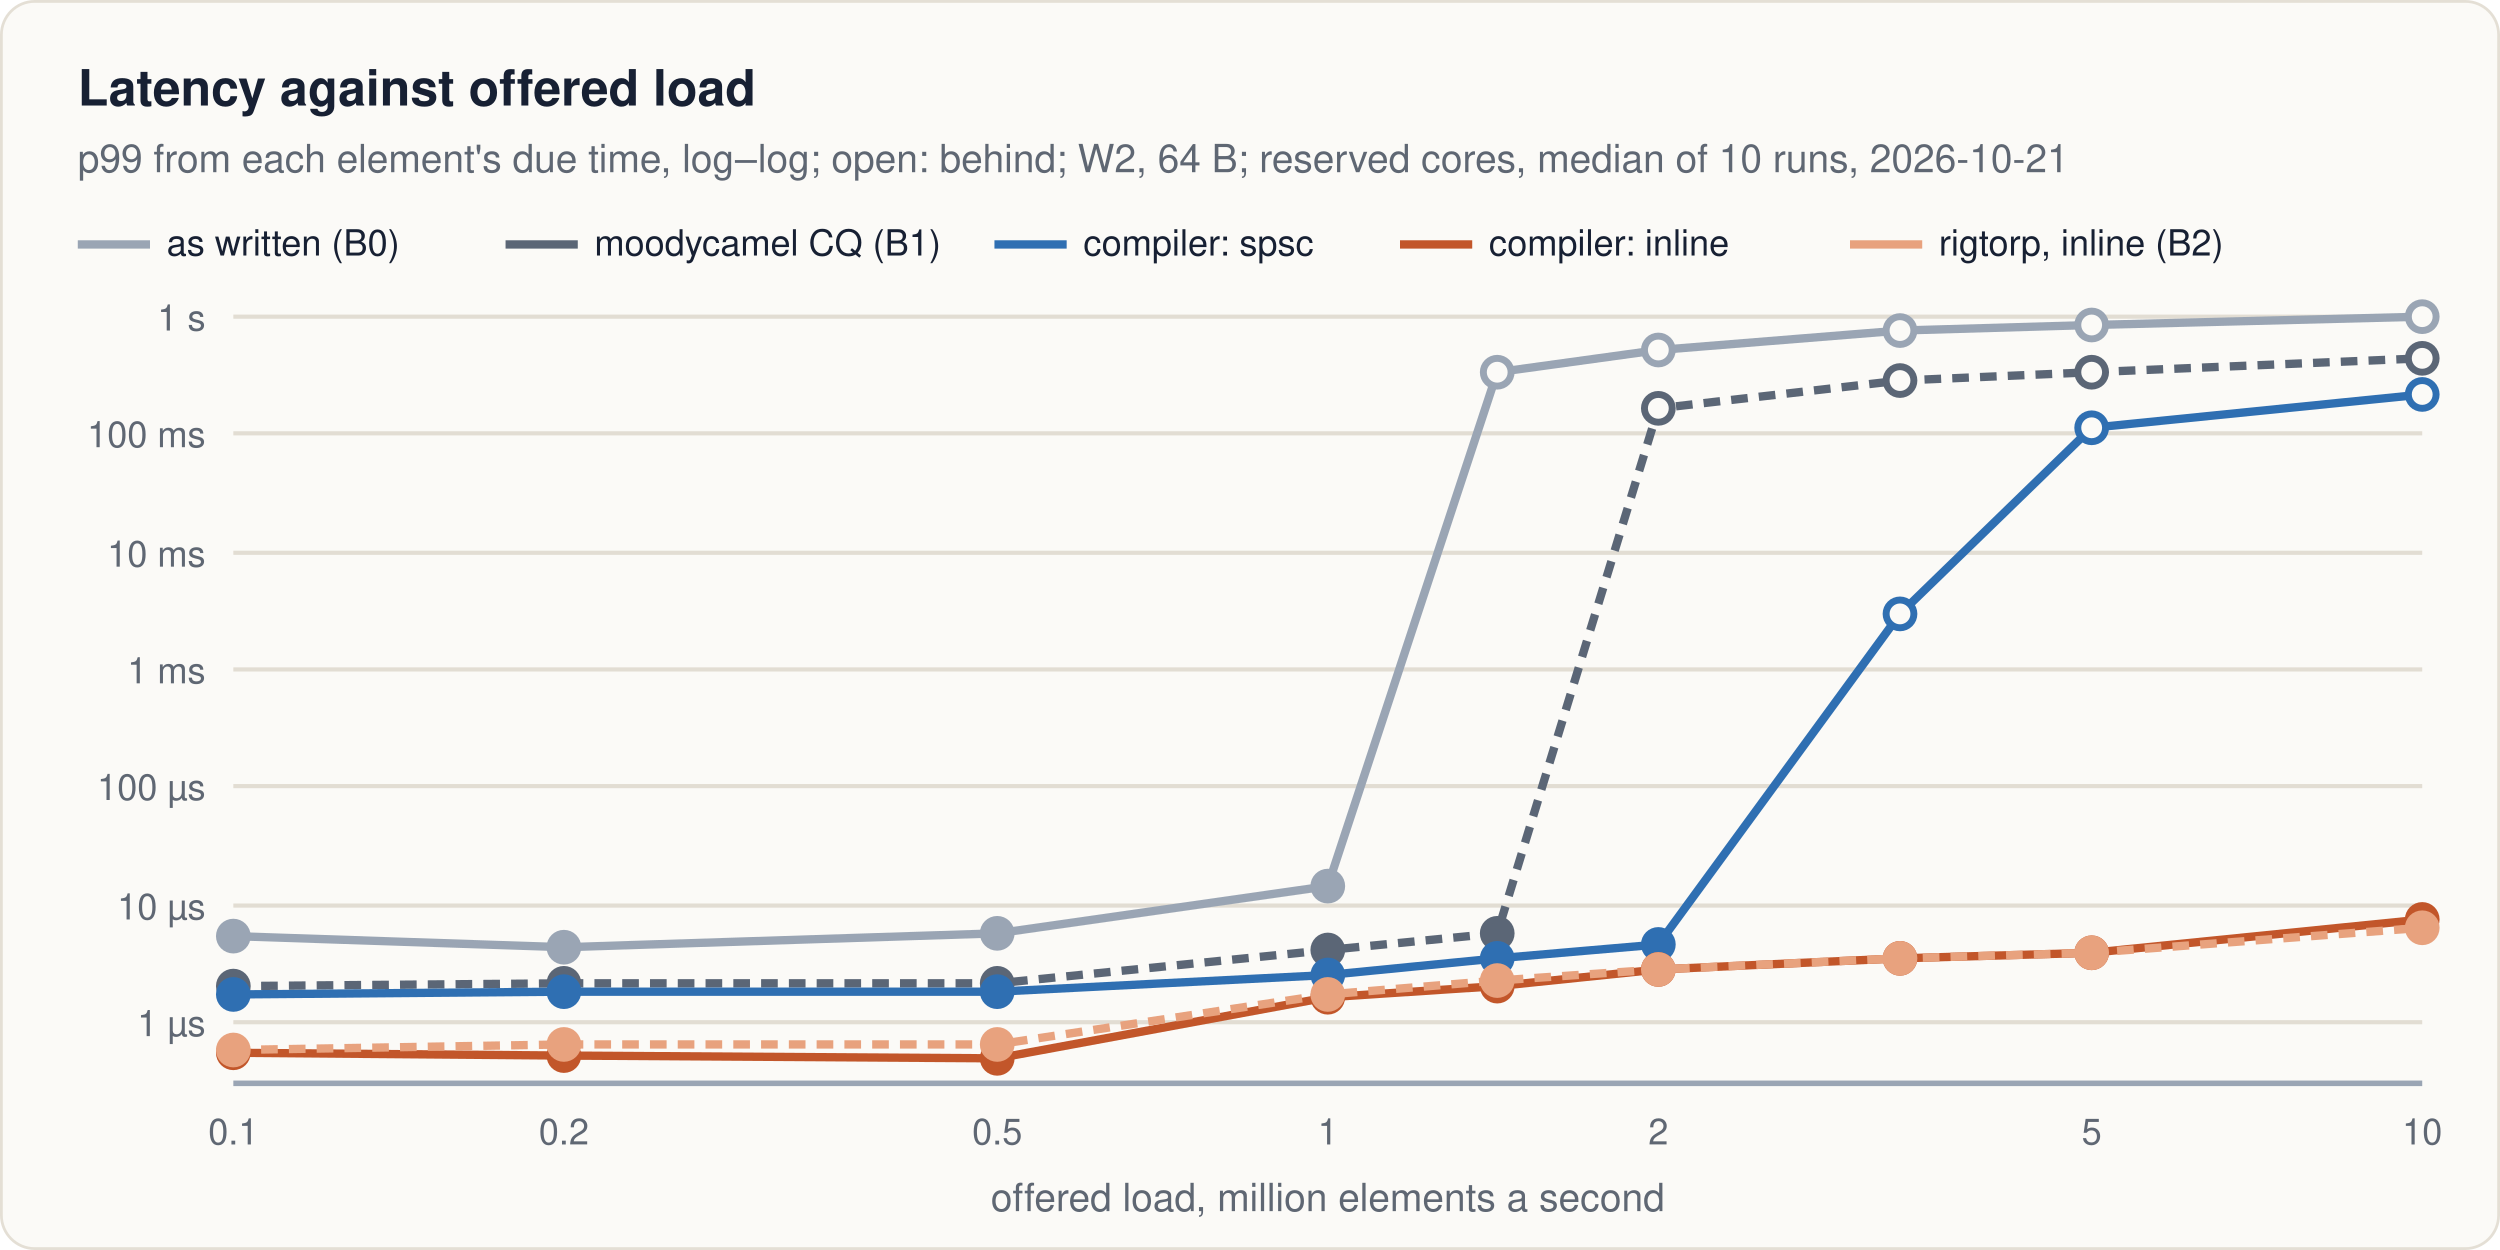
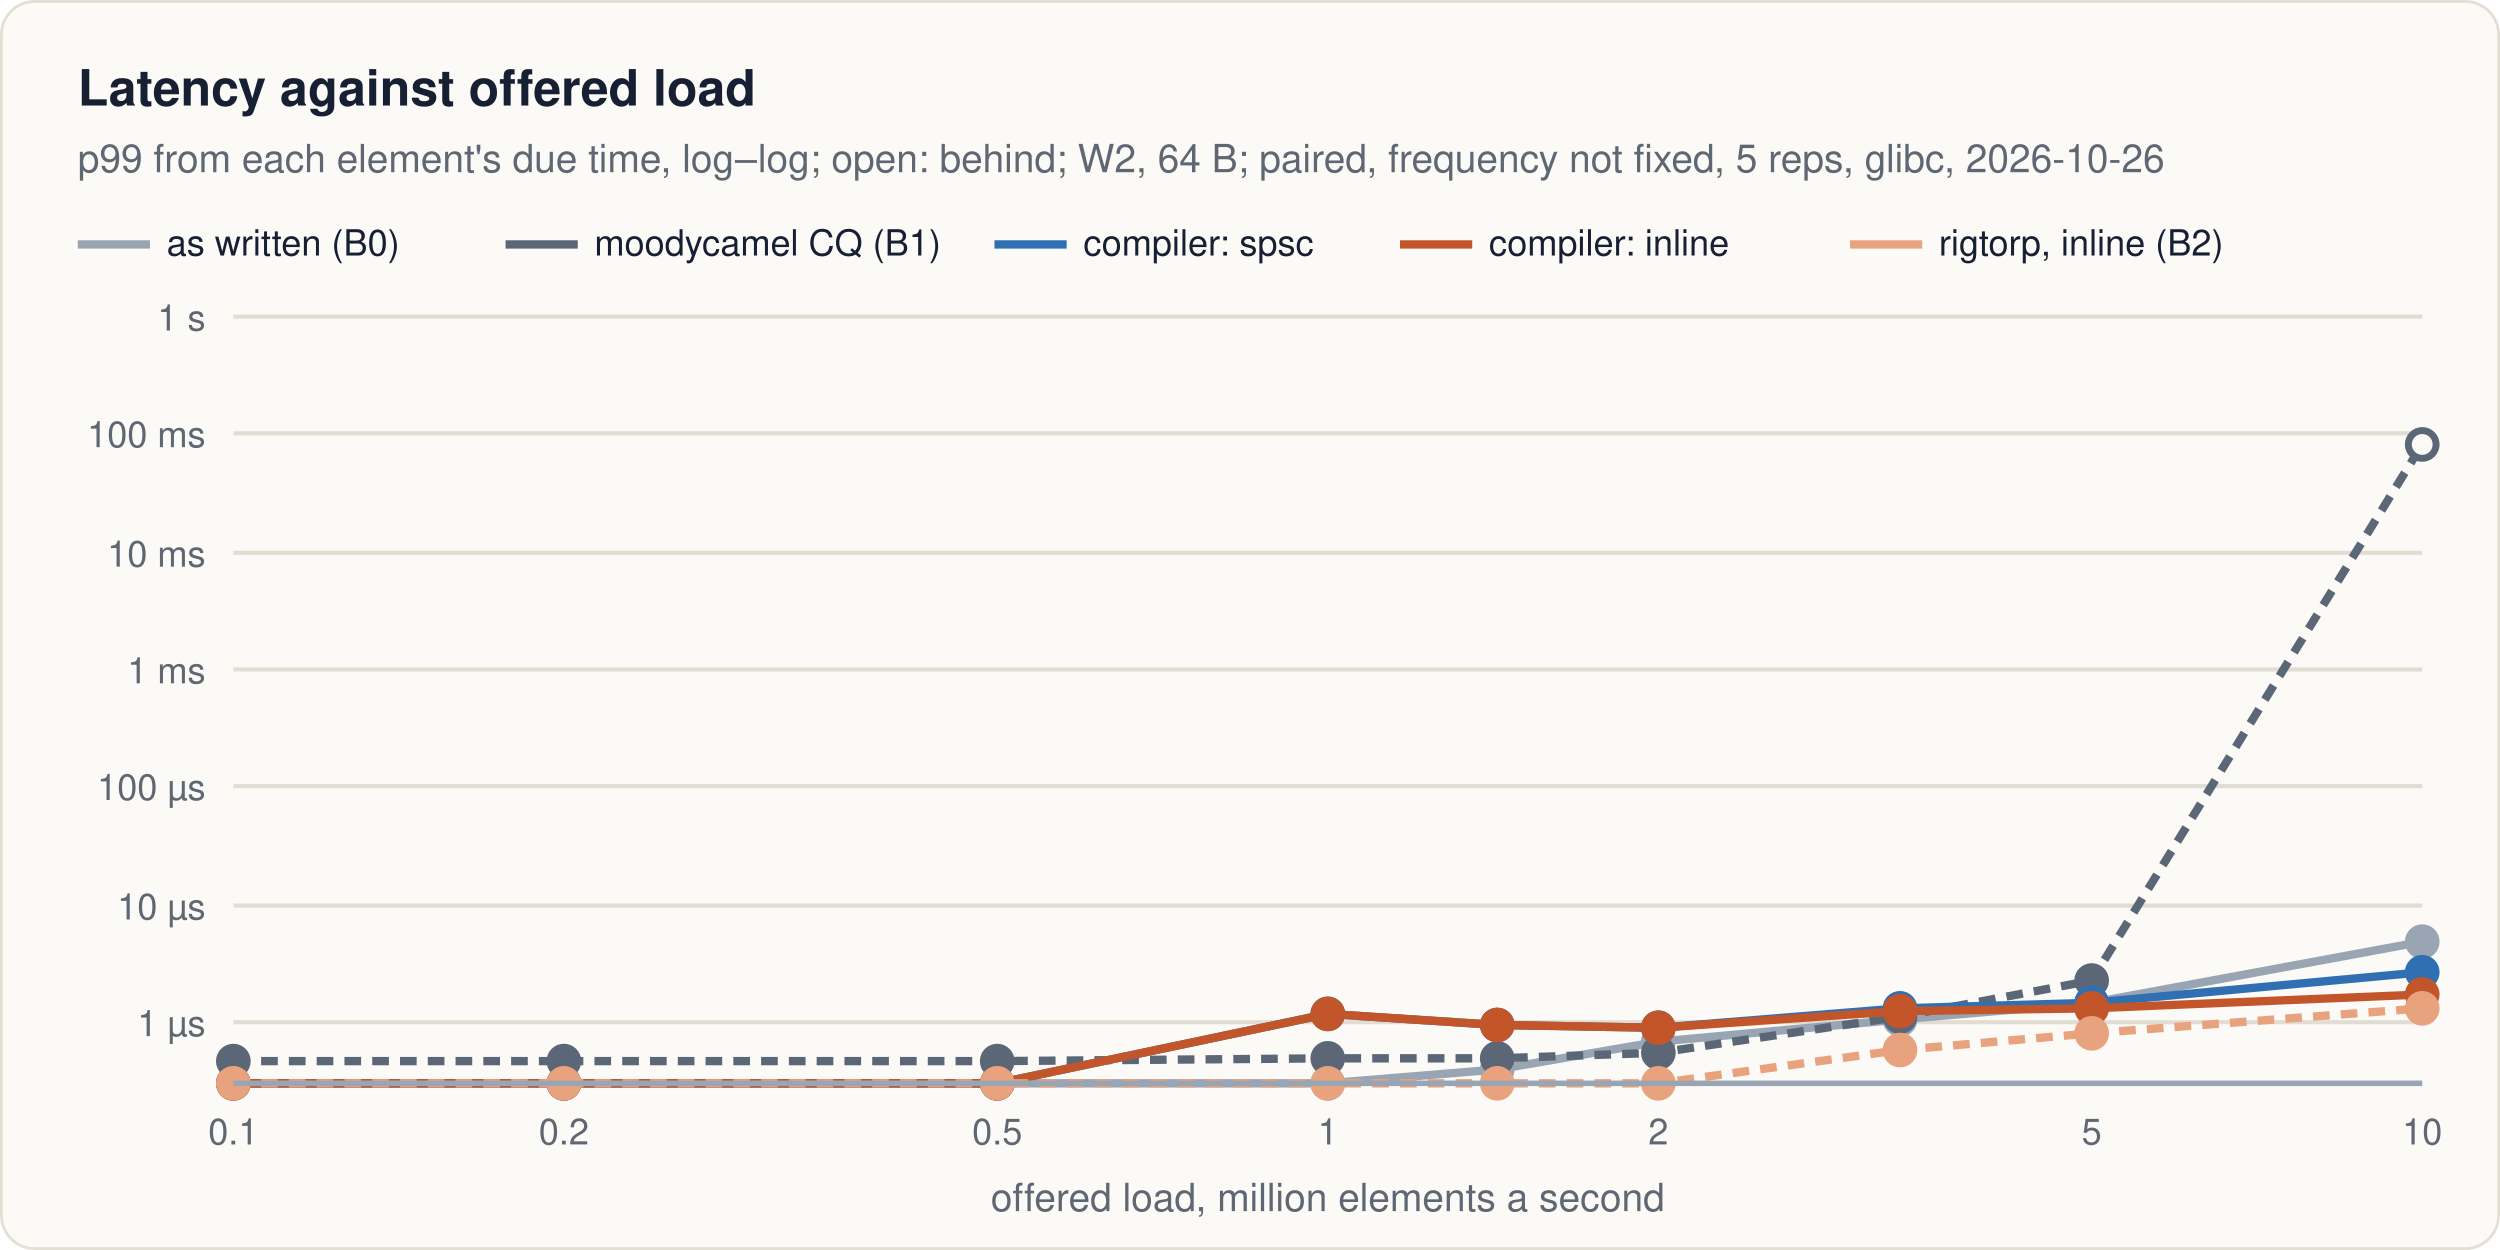
<svg xmlns="http://www.w3.org/2000/svg" width="900" height="450" viewBox="0 0 900 450" font-family="IBM Plex Sans, Segoe UI, Helvetica, Arial, sans-serif" role="img" aria-label="W2 p99 latency against offered load">
  <rect x="0.5" y="0.5" width="899" height="449" rx="12" fill="#FBFAF7" stroke="#E4DFD5" />
  <text x="28" y="38" font-size="18" fill="#172033" text-anchor="start" font-weight="600">Latency against offered load</text>
-   <text x="28" y="62" font-size="14" fill="#5F6773" text-anchor="start">p99 from each element's due time, log–log; open: behind; W2, 64 B; reserved cores, median of 10 runs, 2026-10-21</text>
+   <text x="28" y="62" font-size="14" fill="#5F6773" text-anchor="start">p99 from each element's due time, log–log; open: behind; W2, 64 B; paired, frequency not fixed, 5 reps, glibc, 2026-10-26</text>
  <line x1="28" y1="88" x2="54" y2="88" stroke="#9AA5B4" stroke-width="3" />
  <text x="60" y="92" font-size="13" fill="#172033" text-anchor="start">as written (B0)</text>
  <line x1="182" y1="88" x2="208" y2="88" stroke="#5B6676" stroke-width="3" />
  <text x="214" y="92" font-size="13" fill="#172033" text-anchor="start">moodycamel CQ (B1)</text>
  <line x1="358" y1="88" x2="384" y2="88" stroke="#2F6FB2" stroke-width="3" />
  <text x="390" y="92" font-size="13" fill="#172033" text-anchor="start">compiler: spsc</text>
  <line x1="504" y1="88" x2="530" y2="88" stroke="#C2562A" stroke-width="3" />
  <text x="536" y="92" font-size="13" fill="#172033" text-anchor="start">compiler: inline</text>
  <line x1="666" y1="88" x2="692" y2="88" stroke="#E8A27E" stroke-width="3" />
  <text x="698" y="92" font-size="13" fill="#172033" text-anchor="start">rigtorp, inline (B2)</text>
  <line x1="84" y1="368" x2="872" y2="368" stroke="#E2DDD3" stroke-width="1.5" />
  <text x="74" y="373" font-size="13" fill="#5F6773" text-anchor="end">1 µs</text>
  <line x1="84" y1="326" x2="872" y2="326" stroke="#E2DDD3" stroke-width="1.5" />
  <text x="74" y="331" font-size="13" fill="#5F6773" text-anchor="end">10 µs</text>
  <line x1="84" y1="283" x2="872" y2="283" stroke="#E2DDD3" stroke-width="1.5" />
  <text x="74" y="288" font-size="13" fill="#5F6773" text-anchor="end">100 µs</text>
  <line x1="84" y1="241" x2="872" y2="241" stroke="#E2DDD3" stroke-width="1.5" />
  <text x="74" y="246" font-size="13" fill="#5F6773" text-anchor="end">1 ms</text>
  <line x1="84" y1="199" x2="872" y2="199" stroke="#E2DDD3" stroke-width="1.5" />
  <text x="74" y="204" font-size="13" fill="#5F6773" text-anchor="end">10 ms</text>
  <line x1="84" y1="156" x2="872" y2="156" stroke="#E2DDD3" stroke-width="1.5" />
  <text x="74" y="161" font-size="13" fill="#5F6773" text-anchor="end">100 ms</text>
  <line x1="84" y1="114" x2="872" y2="114" stroke="#E2DDD3" stroke-width="1.5" />
  <text x="74" y="119" font-size="13" fill="#5F6773" text-anchor="end">1 s</text>
  <text x="84" y="412" font-size="13" fill="#5F6773" text-anchor="middle">0.1</text>
  <text x="203" y="412" font-size="13" fill="#5F6773" text-anchor="middle">0.2</text>
  <text x="359" y="412" font-size="13" fill="#5F6773" text-anchor="middle">0.5</text>
  <text x="478" y="412" font-size="13" fill="#5F6773" text-anchor="middle">1</text>
  <text x="597" y="412" font-size="13" fill="#5F6773" text-anchor="middle">2</text>
  <text x="753" y="412" font-size="13" fill="#5F6773" text-anchor="middle">5</text>
  <text x="872" y="412" font-size="13" fill="#5F6773" text-anchor="middle">10</text>
  <text x="478" y="436" font-size="14" fill="#5F6773" text-anchor="middle">offered load, million elements a second</text>
-   <path d="M84,337 L203,341 L359,336 L478,319 L539,134 L597,126 L684,119 L753,117 L872,114" fill="none" stroke="#9AA5B4" stroke-width="3" stroke-linejoin="round" />
-   <circle cx="84" cy="337" r="5" fill="#9AA5B4" stroke="#9AA5B4" stroke-width="2.5" />
-   <circle cx="203" cy="341" r="5" fill="#9AA5B4" stroke="#9AA5B4" stroke-width="2.5" />
-   <circle cx="359" cy="336" r="5" fill="#9AA5B4" stroke="#9AA5B4" stroke-width="2.5" />
-   <circle cx="478" cy="319" r="5" fill="#9AA5B4" stroke="#9AA5B4" stroke-width="2.5" />
-   <circle cx="539" cy="134" r="5" fill="#FBFAF7" stroke="#9AA5B4" stroke-width="2.5" />
-   <circle cx="597" cy="126" r="5" fill="#FBFAF7" stroke="#9AA5B4" stroke-width="2.5" />
-   <circle cx="684" cy="119" r="5" fill="#FBFAF7" stroke="#9AA5B4" stroke-width="2.5" />
-   <circle cx="753" cy="117" r="5" fill="#FBFAF7" stroke="#9AA5B4" stroke-width="2.5" />
-   <circle cx="872" cy="114" r="5" fill="#FBFAF7" stroke="#9AA5B4" stroke-width="2.5" />
-   <path d="M84,355 L203,354 L359,354 L478,342 L539,336 L597,147 L684,137 L753,134 L872,129" fill="none" stroke="#5B6676" stroke-width="3" stroke-linejoin="round" stroke-dasharray="6 4" />
-   <circle cx="84" cy="355" r="5" fill="#5B6676" stroke="#5B6676" stroke-width="2.5" />
-   <circle cx="203" cy="354" r="5" fill="#5B6676" stroke="#5B6676" stroke-width="2.5" />
-   <circle cx="359" cy="354" r="5" fill="#5B6676" stroke="#5B6676" stroke-width="2.5" />
-   <circle cx="478" cy="342" r="5" fill="#5B6676" stroke="#5B6676" stroke-width="2.5" />
-   <circle cx="539" cy="336" r="5" fill="#5B6676" stroke="#5B6676" stroke-width="2.5" />
-   <circle cx="597" cy="147" r="5" fill="#FBFAF7" stroke="#5B6676" stroke-width="2.5" />
-   <circle cx="684" cy="137" r="5" fill="#FBFAF7" stroke="#5B6676" stroke-width="2.5" />
-   <circle cx="753" cy="134" r="5" fill="#FBFAF7" stroke="#5B6676" stroke-width="2.5" />
-   <circle cx="872" cy="129" r="5" fill="#FBFAF7" stroke="#5B6676" stroke-width="2.5" />
-   <path d="M84,358 L203,357 L359,357 L478,351 L539,345 L597,340 L684,221 L753,154 L872,142" fill="none" stroke="#2F6FB2" stroke-width="3" stroke-linejoin="round" />
-   <circle cx="84" cy="358" r="5" fill="#2F6FB2" stroke="#2F6FB2" stroke-width="2.5" />
-   <circle cx="203" cy="357" r="5" fill="#2F6FB2" stroke="#2F6FB2" stroke-width="2.5" />
-   <circle cx="359" cy="357" r="5" fill="#2F6FB2" stroke="#2F6FB2" stroke-width="2.5" />
-   <circle cx="478" cy="351" r="5" fill="#2F6FB2" stroke="#2F6FB2" stroke-width="2.5" />
-   <circle cx="539" cy="345" r="5" fill="#2F6FB2" stroke="#2F6FB2" stroke-width="2.5" />
-   <circle cx="597" cy="340" r="5" fill="#2F6FB2" stroke="#2F6FB2" stroke-width="2.5" />
-   <circle cx="684" cy="221" r="5" fill="#FBFAF7" stroke="#2F6FB2" stroke-width="2.5" />
-   <circle cx="753" cy="154" r="5" fill="#FBFAF7" stroke="#2F6FB2" stroke-width="2.5" />
-   <circle cx="872" cy="142" r="5" fill="#FBFAF7" stroke="#2F6FB2" stroke-width="2.5" />
-   <path d="M84,379 L203,380 L359,381 L478,359 L539,355 L597,349 L684,345 L753,343 L872,331" fill="none" stroke="#C2562A" stroke-width="3" stroke-linejoin="round" />
-   <circle cx="84" cy="379" r="5" fill="#C2562A" stroke="#C2562A" stroke-width="2.5" />
-   <circle cx="203" cy="380" r="5" fill="#C2562A" stroke="#C2562A" stroke-width="2.5" />
-   <circle cx="359" cy="381" r="5" fill="#C2562A" stroke="#C2562A" stroke-width="2.5" />
-   <circle cx="478" cy="359" r="5" fill="#C2562A" stroke="#C2562A" stroke-width="2.5" />
-   <circle cx="539" cy="355" r="5" fill="#C2562A" stroke="#C2562A" stroke-width="2.5" />
-   <circle cx="597" cy="349" r="5" fill="#C2562A" stroke="#C2562A" stroke-width="2.5" />
-   <circle cx="684" cy="345" r="5" fill="#C2562A" stroke="#C2562A" stroke-width="2.5" />
-   <circle cx="753" cy="343" r="5" fill="#C2562A" stroke="#C2562A" stroke-width="2.5" />
-   <circle cx="872" cy="331" r="5" fill="#C2562A" stroke="#C2562A" stroke-width="2.5" />
-   <path d="M84,378 L203,376 L359,376 L478,358 L539,353 L597,349 L684,345 L753,343 L872,334" fill="none" stroke="#E8A27E" stroke-width="3" stroke-linejoin="round" stroke-dasharray="6 4" />
-   <circle cx="84" cy="378" r="5" fill="#E8A27E" stroke="#E8A27E" stroke-width="2.5" />
-   <circle cx="203" cy="376" r="5" fill="#E8A27E" stroke="#E8A27E" stroke-width="2.5" />
-   <circle cx="359" cy="376" r="5" fill="#E8A27E" stroke="#E8A27E" stroke-width="2.5" />
-   <circle cx="478" cy="358" r="5" fill="#E8A27E" stroke="#E8A27E" stroke-width="2.5" />
-   <circle cx="539" cy="353" r="5" fill="#E8A27E" stroke="#E8A27E" stroke-width="2.5" />
-   <circle cx="597" cy="349" r="5" fill="#E8A27E" stroke="#E8A27E" stroke-width="2.5" />
-   <circle cx="684" cy="345" r="5" fill="#E8A27E" stroke="#E8A27E" stroke-width="2.5" />
-   <circle cx="753" cy="343" r="5" fill="#E8A27E" stroke="#E8A27E" stroke-width="2.5" />
-   <circle cx="872" cy="334" r="5" fill="#E8A27E" stroke="#E8A27E" stroke-width="2.5" />
+   <path d="M84,390 L203,390 L359,390 L478,390 L539,385 L597,375 L684,367 L753,361 L872,339" fill="none" stroke="#9AA5B4" stroke-width="3" stroke-linejoin="round" />
+   <circle cx="84" cy="390" r="5" fill="#9AA5B4" stroke="#9AA5B4" stroke-width="2.5" />
+   <circle cx="203" cy="390" r="5" fill="#9AA5B4" stroke="#9AA5B4" stroke-width="2.5" />
+   <circle cx="359" cy="390" r="5" fill="#9AA5B4" stroke="#9AA5B4" stroke-width="2.5" />
+   <circle cx="478" cy="390" r="5" fill="#9AA5B4" stroke="#9AA5B4" stroke-width="2.5" />
+   <circle cx="539" cy="385" r="5" fill="#9AA5B4" stroke="#9AA5B4" stroke-width="2.5" />
+   <circle cx="597" cy="375" r="5" fill="#9AA5B4" stroke="#9AA5B4" stroke-width="2.5" />
+   <circle cx="684" cy="367" r="5" fill="#9AA5B4" stroke="#9AA5B4" stroke-width="2.5" />
+   <circle cx="753" cy="361" r="5" fill="#9AA5B4" stroke="#9AA5B4" stroke-width="2.5" />
+   <circle cx="872" cy="339" r="5" fill="#9AA5B4" stroke="#9AA5B4" stroke-width="2.5" />
+   <path d="M84,382 L203,382 L359,382 L478,381 L539,381 L597,379 L684,366 L753,353 L872,160" fill="none" stroke="#5B6676" stroke-width="3" stroke-linejoin="round" stroke-dasharray="6 4" />
+   <circle cx="84" cy="382" r="5" fill="#5B6676" stroke="#5B6676" stroke-width="2.5" />
+   <circle cx="203" cy="382" r="5" fill="#5B6676" stroke="#5B6676" stroke-width="2.5" />
+   <circle cx="359" cy="382" r="5" fill="#5B6676" stroke="#5B6676" stroke-width="2.5" />
+   <circle cx="478" cy="381" r="5" fill="#5B6676" stroke="#5B6676" stroke-width="2.5" />
+   <circle cx="539" cy="381" r="5" fill="#5B6676" stroke="#5B6676" stroke-width="2.5" />
+   <circle cx="597" cy="379" r="5" fill="#5B6676" stroke="#5B6676" stroke-width="2.5" />
+   <circle cx="684" cy="366" r="5" fill="#5B6676" stroke="#5B6676" stroke-width="2.5" />
+   <circle cx="753" cy="353" r="5" fill="#5B6676" stroke="#5B6676" stroke-width="2.5" />
+   <circle cx="872" cy="160" r="5" fill="#FBFAF7" stroke="#5B6676" stroke-width="2.5" />
+   <path d="M84,390 L203,390 L359,390 L478,365 L539,369 L597,370 L684,363 L753,361 L872,350" fill="none" stroke="#2F6FB2" stroke-width="3" stroke-linejoin="round" />
+   <circle cx="84" cy="390" r="5" fill="#2F6FB2" stroke="#2F6FB2" stroke-width="2.5" />
+   <circle cx="203" cy="390" r="5" fill="#2F6FB2" stroke="#2F6FB2" stroke-width="2.5" />
+   <circle cx="359" cy="390" r="5" fill="#2F6FB2" stroke="#2F6FB2" stroke-width="2.5" />
+   <circle cx="478" cy="365" r="5" fill="#2F6FB2" stroke="#2F6FB2" stroke-width="2.5" />
+   <circle cx="539" cy="369" r="5" fill="#2F6FB2" stroke="#2F6FB2" stroke-width="2.5" />
+   <circle cx="597" cy="370" r="5" fill="#2F6FB2" stroke="#2F6FB2" stroke-width="2.5" />
+   <circle cx="684" cy="363" r="5" fill="#2F6FB2" stroke="#2F6FB2" stroke-width="2.5" />
+   <circle cx="753" cy="361" r="5" fill="#2F6FB2" stroke="#2F6FB2" stroke-width="2.5" />
+   <circle cx="872" cy="350" r="5" fill="#2F6FB2" stroke="#2F6FB2" stroke-width="2.5" />
+   <path d="M84,390 L203,390 L359,390 L478,365 L539,369 L597,370 L684,364 L753,363 L872,358" fill="none" stroke="#C2562A" stroke-width="3" stroke-linejoin="round" />
+   <circle cx="84" cy="390" r="5" fill="#C2562A" stroke="#C2562A" stroke-width="2.5" />
+   <circle cx="203" cy="390" r="5" fill="#C2562A" stroke="#C2562A" stroke-width="2.5" />
+   <circle cx="359" cy="390" r="5" fill="#C2562A" stroke="#C2562A" stroke-width="2.5" />
+   <circle cx="478" cy="365" r="5" fill="#C2562A" stroke="#C2562A" stroke-width="2.5" />
+   <circle cx="539" cy="369" r="5" fill="#C2562A" stroke="#C2562A" stroke-width="2.5" />
+   <circle cx="597" cy="370" r="5" fill="#C2562A" stroke="#C2562A" stroke-width="2.5" />
+   <circle cx="684" cy="364" r="5" fill="#C2562A" stroke="#C2562A" stroke-width="2.5" />
+   <circle cx="753" cy="363" r="5" fill="#C2562A" stroke="#C2562A" stroke-width="2.5" />
+   <circle cx="872" cy="358" r="5" fill="#C2562A" stroke="#C2562A" stroke-width="2.5" />
+   <path d="M84,390 L203,390 L359,390 L478,390 L539,390 L597,390 L684,378 L753,372 L872,363" fill="none" stroke="#E8A27E" stroke-width="3" stroke-linejoin="round" stroke-dasharray="6 4" />
+   <circle cx="84" cy="390" r="5" fill="#E8A27E" stroke="#E8A27E" stroke-width="2.5" />
+   <circle cx="203" cy="390" r="5" fill="#E8A27E" stroke="#E8A27E" stroke-width="2.5" />
+   <circle cx="359" cy="390" r="5" fill="#E8A27E" stroke="#E8A27E" stroke-width="2.5" />
+   <circle cx="478" cy="390" r="5" fill="#E8A27E" stroke="#E8A27E" stroke-width="2.5" />
+   <circle cx="539" cy="390" r="5" fill="#E8A27E" stroke="#E8A27E" stroke-width="2.5" />
+   <circle cx="597" cy="390" r="5" fill="#E8A27E" stroke="#E8A27E" stroke-width="2.5" />
+   <circle cx="684" cy="378" r="5" fill="#E8A27E" stroke="#E8A27E" stroke-width="2.5" />
+   <circle cx="753" cy="372" r="5" fill="#E8A27E" stroke="#E8A27E" stroke-width="2.5" />
+   <circle cx="872" cy="363" r="5" fill="#E8A27E" stroke="#E8A27E" stroke-width="2.5" />
  <line x1="84" y1="390" x2="872" y2="390" stroke="#9AA5B4" stroke-width="2" />
</svg>
